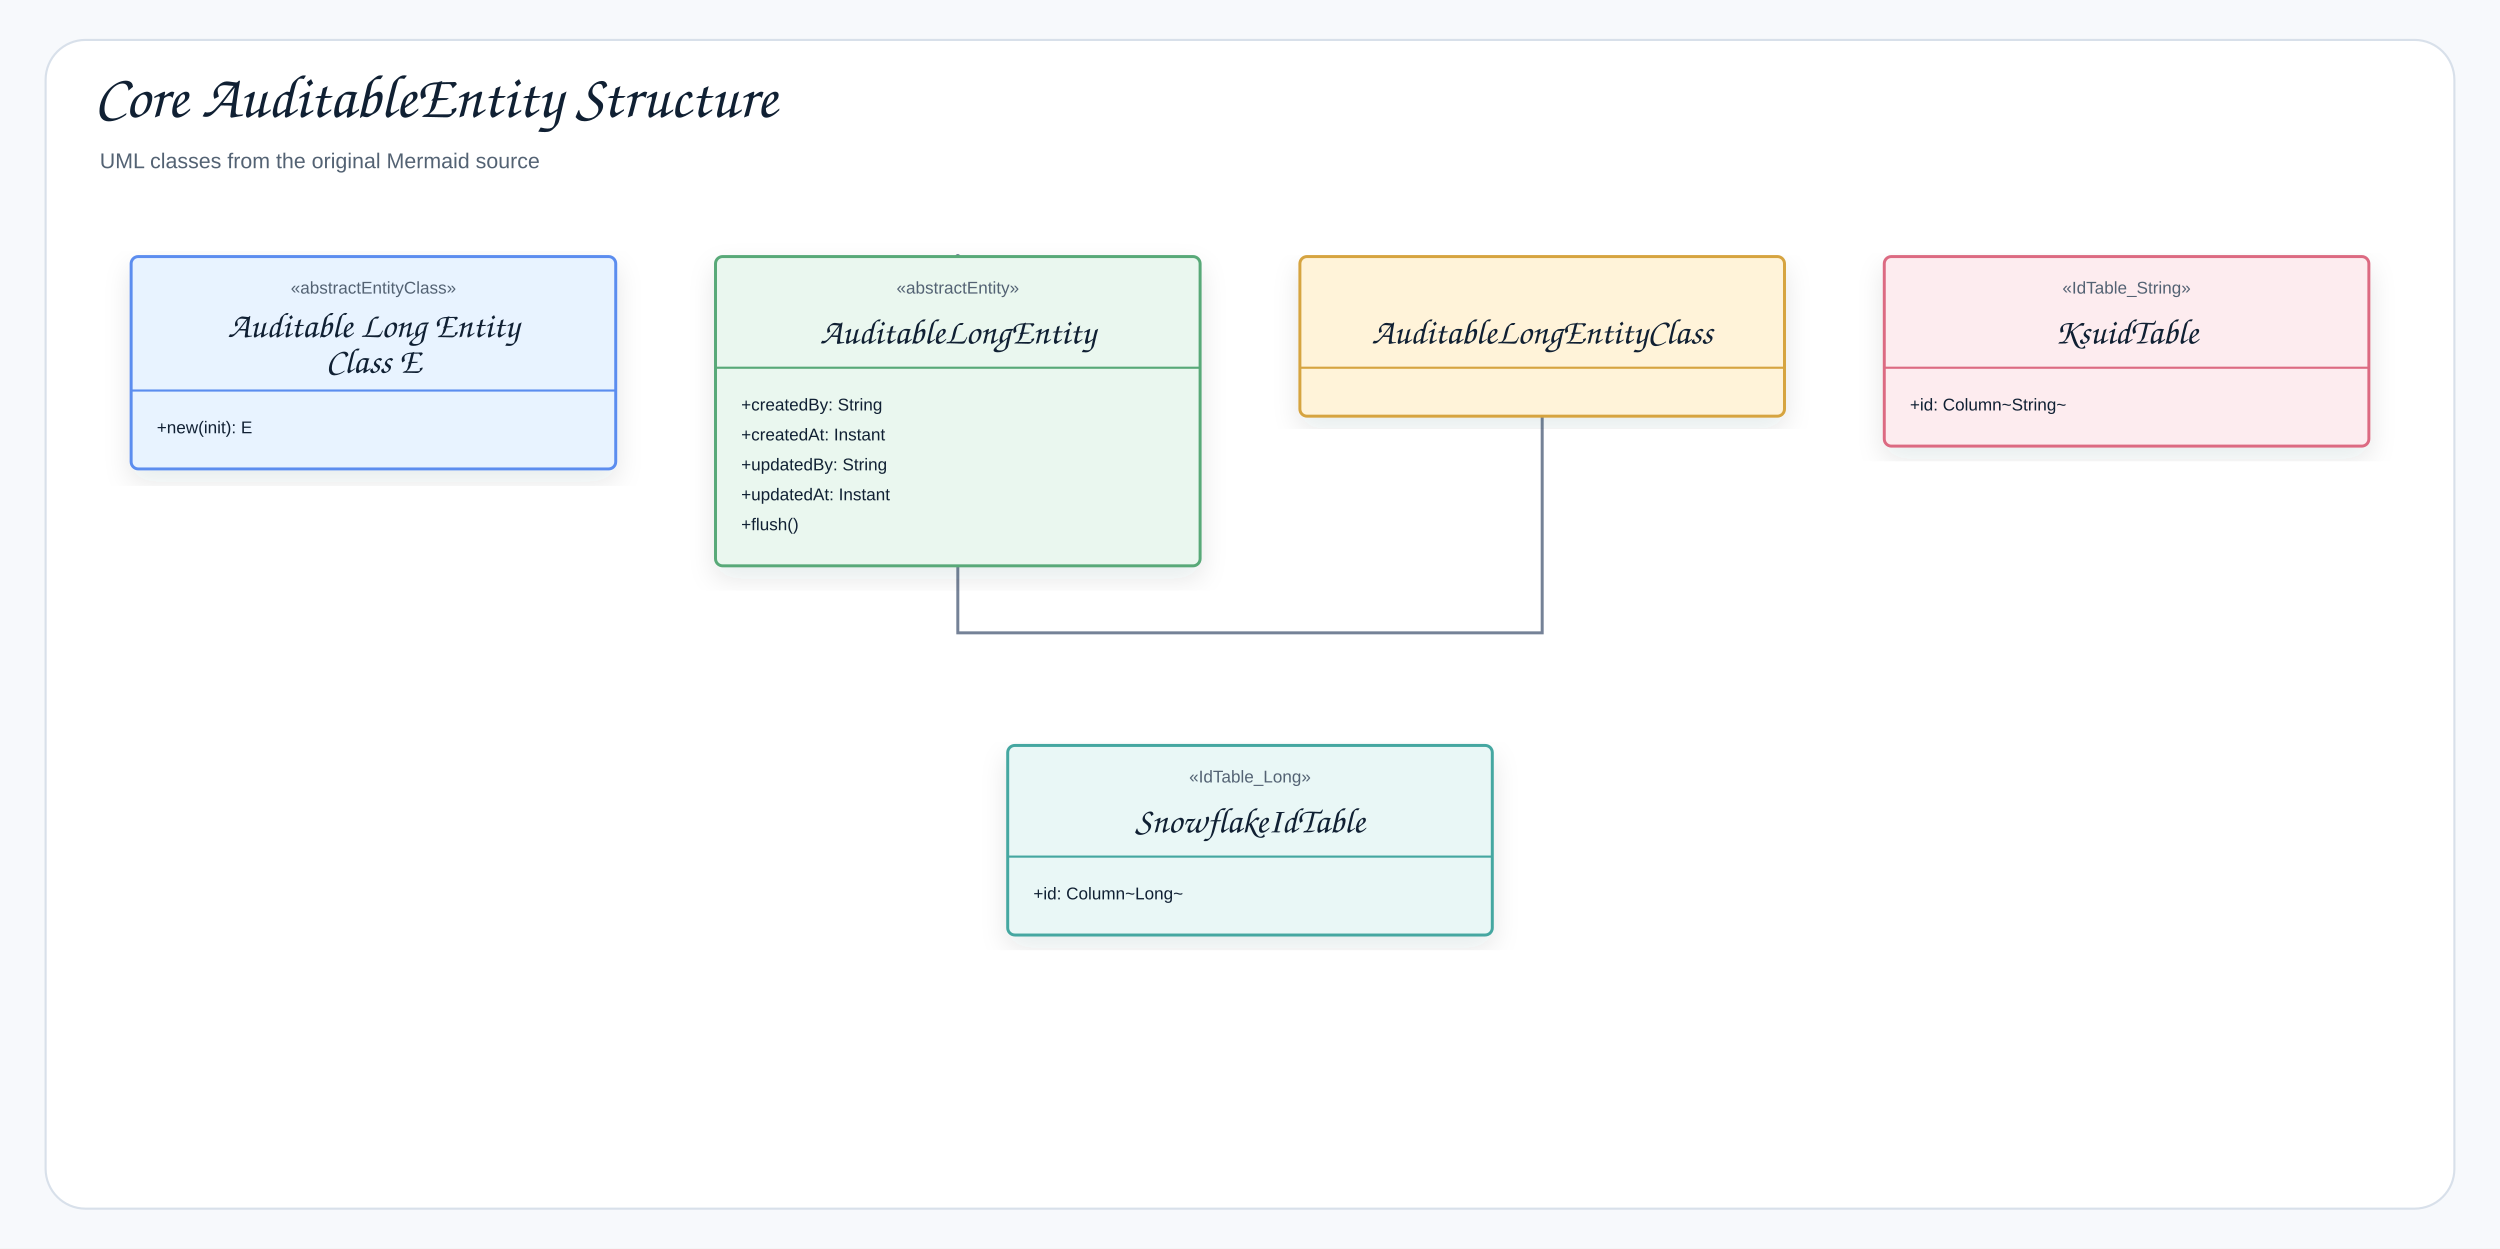
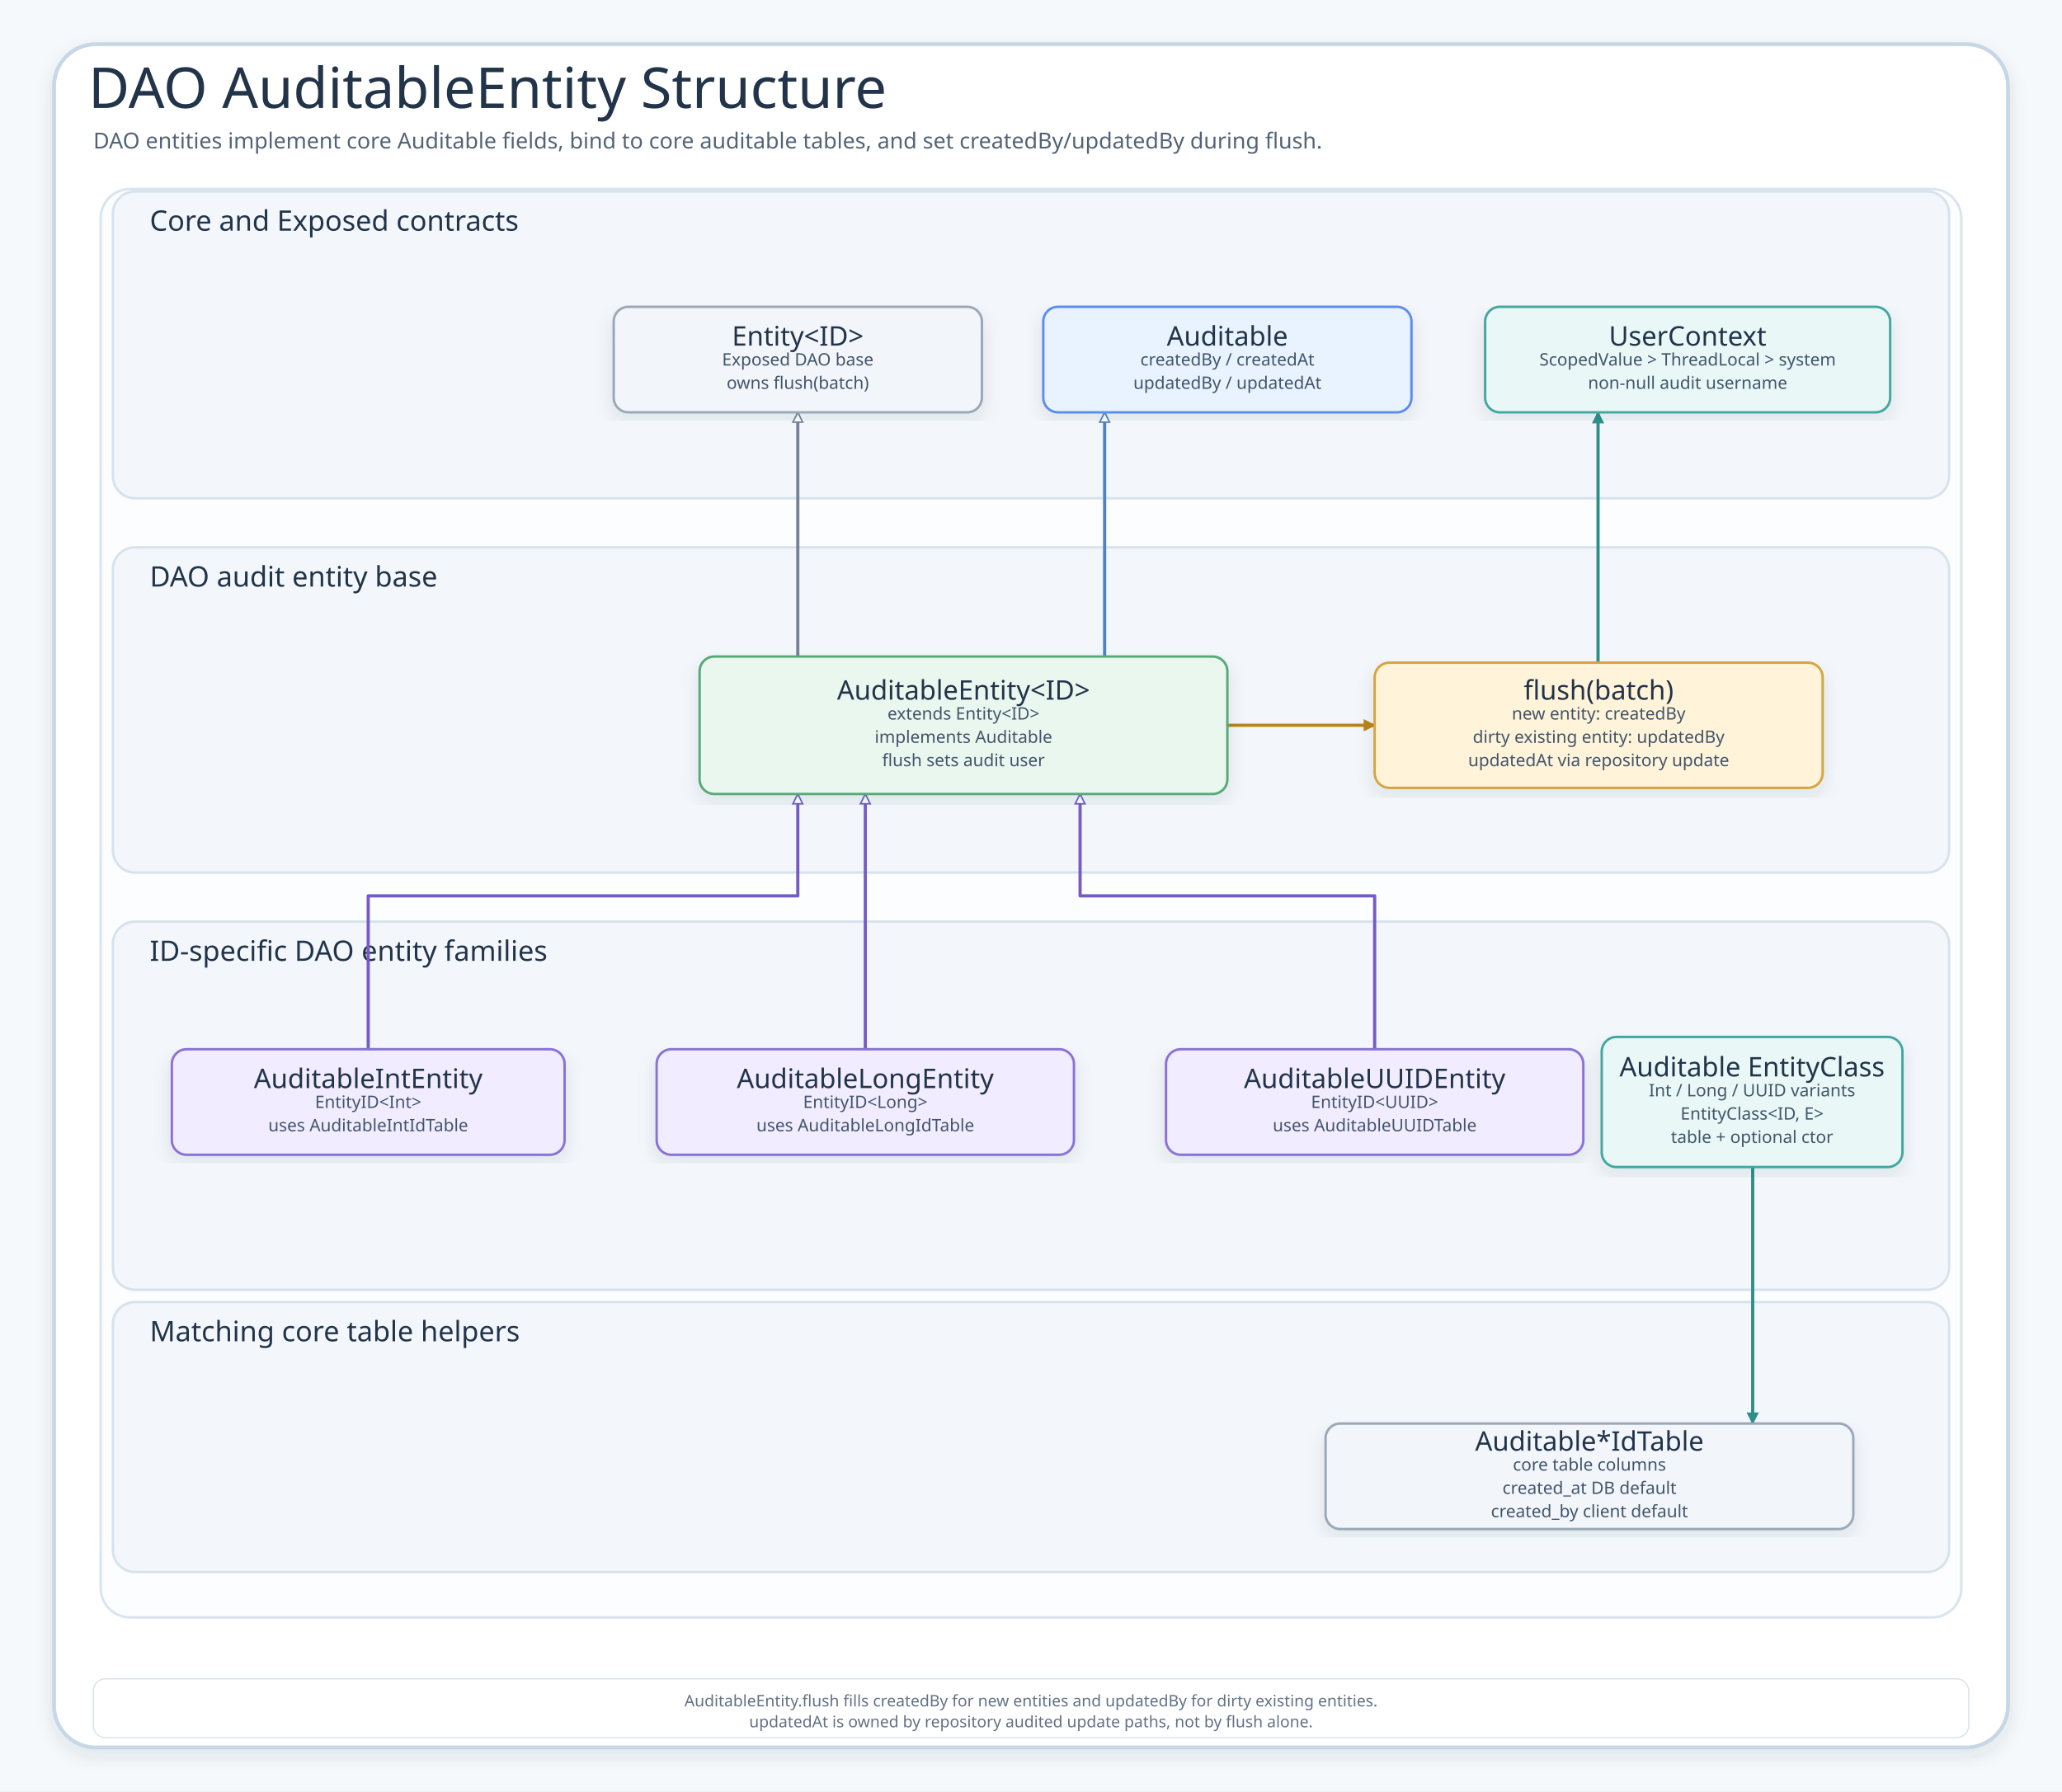
- <svg xmlns="http://www.w3.org/2000/svg" width="1754" height="876" viewBox="0 0 1754 876" role="img" aria-label="Core AuditableEntity Structure">
+ <svg xmlns="http://www.w3.org/2000/svg" width="1680" height="1460" viewBox="0 0 1680 1460" role="img" aria-labelledby="title desc">
  <defs>
    <filter id="shadow" x="-8%" y="-8%" width="116%" height="116%">
-       <feDropShadow dx="0" dy="8" stdDeviation="9" flood-color="#1f2937" flood-opacity="0.10" />
+       <feDropShadow dx="0" dy="6" stdDeviation="7" flood-color="#203040" flood-opacity="0.10" />
    </filter>
-     <marker id="openArrow" markerWidth="10" markerHeight="8" refX="8.5" refY="4" orient="auto" markerUnits="strokeWidth">
-       <path d="M 1 1 L 8.5 4 L 1 7" fill="none" stroke="#758297" stroke-width="1.7" stroke-linecap="round" stroke-linejoin="round" />
+     <marker id="arrow" viewBox="0 0 10 10" markerWidth="10" markerHeight="10" refX="9" refY="5" orient="auto" markerUnits="userSpaceOnUse">
+       <path d="M 0 0 L 10 5 L 0 10 Z" fill="context-stroke" />
    </marker>
-     <marker id="inherit" markerWidth="11" markerHeight="10" refX="9.5" refY="5" orient="auto" markerUnits="strokeWidth">
-       <path d="M 0.5 1 L 9.5 5 L 0.5 9 Z" fill="#ffffff" stroke="#758297" stroke-width="1.7" />
+     <marker id="generalizationArrow" viewBox="0 0 10 10" markerWidth="10" markerHeight="10" refX="9" refY="5" orient="auto" markerUnits="userSpaceOnUse">
+       <path d="M 1 1 L 9 5 L 1 9 Z" fill="#FFFFFF" stroke="context-stroke" stroke-width="1.2" stroke-dasharray="none" />
    </marker>
    <style>
-     .canvas{fill:#f7f9fc}.frame{fill:#fff;stroke:#d8e0ea;stroke-width:1.5}
-     .title{font-family:"Architects Daughter","Comic Sans MS","Comic Sans",cursive;font-size:43px;font-weight:400;fill:#102033}
-     .subtitle{font-family:"Comic Sans MS","Comic Sans","Comic Neue",Arial,sans-serif;font-size:15px;font-weight:400;fill:#536273}
-     .label{font-family:"Architects Daughter","Comic Sans MS","Comic Sans",cursive;font-size:25px;font-weight:400;fill:#102033}
-     .smallLabel{font-family:"Architects Daughter","Comic Sans MS","Comic Sans",cursive;font-size:21px;font-weight:400;fill:#102033}
-     .mono{font-family:"Comic Sans MS","Comic Sans","Comic Neue",Arial,sans-serif;font-size:12px;font-weight:400;fill:#102033}
-     .small{font-family:"Comic Sans MS","Comic Sans","Comic Neue",Arial,sans-serif;font-size:12px;font-weight:400;fill:#536273}
-     .strong{font-family:"Comic Sans MS","Comic Sans","Comic Neue",Arial,sans-serif;font-size:13px;font-weight:400;fill:#102033}
-     .card{stroke-width:2.1;filter:url(#shadow)}.compartment{stroke-width:1.5;fill:none}
-     .line{stroke:#758297;stroke-width:2.1;fill:none;marker-end:url(#openArrow)}
-     .plainLine{stroke:#758297;stroke-width:2.1;fill:none}
-     .dashed{stroke:#758297;stroke-width:2.1;stroke-dasharray:7 6;fill:none;marker-end:url(#openArrow)}
-     .inheritLine{stroke:#758297;stroke-width:2.2;fill:none;marker-end:url(#inherit)}
-     .implLine{stroke:#758297;stroke-width:2.2;stroke-dasharray:8 7;fill:none;marker-end:url(#inherit)}
-   </style>
+       .canvas{fill:#F6F9FC}.decor{fill:#FFFFFF;stroke:#C7D7E7;stroke-width:3.2;filter:url(#shadow)}
+       .innerFrame{fill:#FBFDFF;stroke:#D9E4EF;stroke-width:2}
+       .title{font-family:"Architects Daughter";font-size:46px;fill:#22344A;font-weight:400}
+       .subtitle{font-family:"Comic Mono";font-size:18px;fill:#536476;font-weight:400}
+       .group{fill:#F3F7FB;stroke:#D7E2EC;stroke-width:2}.group-title{font-family:"Architects Daughter";font-size:23px;fill:#22344A;font-weight:400}
+       .card-title{font-family:"Architects Daughter";font-size:22px;fill:#22344A;font-weight:400}.detail{font-family:"Comic Mono";font-size:14px;fill:#42556B;font-weight:400}
+       .small{font-family:"Comic Mono";font-size:13px;fill:#627184;font-weight:400}.shape{filter:url(#shadow);stroke-width:2}
+       .connector{fill:none;stroke-width:2.6;marker-end:url(#arrow);stroke-linejoin:round;stroke-linecap:round}.generalization{marker-end:url(#generalizationArrow)}.dashed{stroke-dasharray:7 6}
+       .pill{fill:#FFFFFF;stroke:#D7E2EC;stroke-width:1}
+     </style>
  </defs>
-   <rect class="canvas" width="1754" height="876" />
-   <rect class="frame" x="32" y="28" width="1690" height="820" rx="28" />
-   <text class="title" x="66" y="82">Core AuditableEntity Structure</text>
-   <text class="subtitle" x="70" y="118">UML classes from the original Mermaid source</text>
-   <path class="line" d="M1082 292 L1082 444 L672 444 L672 180" />
-   <g transform="translate(92,180)">
-     <rect class="card" x="0" y="0" width="340" height="149" rx="5" fill="#E8F3FF" stroke="#5B8DEF" />
-     <line class="compartment" x1="0" y1="94" x2="340" y2="94" stroke="#5B8DEF" />
-     <text class="small" x="170" y="26" text-anchor="middle">«abstractEntityClass»</text>
-     <text class="label" x="170" y="56.5" text-anchor="middle">Auditable Long Entity</text>
-     <text class="label" x="170" y="81.5" text-anchor="middle">Class E</text>
-     <text class="mono" x="18" y="124">+new(init): E</text>
+   <rect class="canvas" width="1680" height="1460" />
+   <rect class="decor" x="44" y="36" width="1592" height="1388" rx="34" />
+   <rect class="innerFrame" x="82" y="154" width="1516" height="1164" rx="24" />
+   <text class="title" x="72" y="88">DAO AuditableEntity Structure</text>
+   <text class="subtitle" x="76" y="121">DAO entities implement core Auditable fields, bind to core auditable tables, and set createdBy/updatedBy during flush.</text>
+   <g id="group-contracts">
+     <rect class="group" x="92" y="156" width="1496" height="250" rx="18" />
+     <text class="group-title" x="122" y="180" dominant-baseline="middle">Core and Exposed contracts</text>
  </g>
-   <g transform="translate(502,180)">
-     <rect class="card" x="0" y="0" width="340" height="217" rx="5" fill="#EAF7EF" stroke="#58A978" />
-     <line class="compartment" x1="0" y1="78" x2="340" y2="78" stroke="#58A978" />
-     <text class="small" x="170" y="26" text-anchor="middle">«abstractEntity»</text>
-     <text class="label" x="170" y="61" text-anchor="middle">AuditableLongEntity</text>
-     <text class="mono" x="18" y="108">+createdBy: String</text>
-     <text class="mono" x="18" y="129">+createdAt: Instant</text>
-     <text class="mono" x="18" y="150">+updatedBy: String</text>
-     <text class="mono" x="18" y="171">+updatedAt: Instant</text>
-     <text class="mono" x="18" y="192">+flush()</text>
+   <g id="group-dao-base">
+     <rect class="group" x="92" y="446" width="1496" height="265" rx="18" />
+     <text class="group-title" x="122" y="470" dominant-baseline="middle">DAO audit entity base</text>
  </g>
-   <g transform="translate(912,180)">
-     <rect class="card" x="0" y="0" width="340" height="112" rx="5" fill="#FFF3D9" stroke="#D6A441" />
-     <line class="compartment" x1="0" y1="78" x2="340" y2="78" stroke="#D6A441" />
-     <text class="small" x="170" y="26" text-anchor="middle" />
-     <text class="label" x="170" y="61" text-anchor="middle">AuditableLongEntityClass</text>
+   <g id="group-families">
+     <rect class="group" x="92" y="751" width="1496" height="300" rx="18" />
+     <text class="group-title" x="122" y="775" dominant-baseline="middle">ID-specific DAO entity families</text>
  </g>
-   <g transform="translate(1322,180)">
-     <rect class="card" x="0" y="0" width="340" height="133" rx="5" fill="#FDECEF" stroke="#DC6B82" />
-     <line class="compartment" x1="0" y1="78" x2="340" y2="78" stroke="#DC6B82" />
-     <text class="small" x="170" y="26" text-anchor="middle">«IdTable_String»</text>
-     <text class="label" x="170" y="61" text-anchor="middle">KsuidTable</text>
-     <text class="mono" x="18" y="108">+id: Column~String~</text>
+   <g id="group-tables">
+     <rect class="group" x="92" y="1061" width="1496" height="220" rx="18" />
+     <text class="group-title" x="122" y="1085" dominant-baseline="middle">Matching core table helpers</text>
  </g>
-   <g transform="translate(707,523)">
-     <rect class="card" x="0" y="0" width="340" height="133" rx="5" fill="#E9F7F6" stroke="#45A7A1" />
-     <line class="compartment" x1="0" y1="78" x2="340" y2="78" stroke="#45A7A1" />
-     <text class="small" x="170" y="26" text-anchor="middle">«IdTable_Long»</text>
-     <text class="label" x="170" y="61" text-anchor="middle">SnowflakeIdTable</text>
-     <text class="mono" x="18" y="108">+id: Column~Long~</text>
+   <path id="route-auditable-entity-entity" data-edge="auditable-entity-&gt;entity" data-label="extends" class="connector generalization" d="M 650 535 L 650 336" stroke="#758297" />
+   <path id="route-auditable-entity-auditable" data-edge="auditable-entity-&gt;auditable" data-label="implements" class="connector generalization" d="M 900 535 L 900 336" stroke="#4F83BF" />
+   <path id="route-flush-contract-user-context" data-edge="flush-contract-&gt;user-context" data-label="reads current user" class="connector" d="M 1302 540 L 1302 336" stroke="#2E8F89" />
+   <path id="route-auditable-entity-flush-contract" data-edge="auditable-entity-&gt;flush-contract" data-label="overrides" class="connector" d="M 1000 591 L 1120 591" stroke="#B9851B" />
+   <path id="route-int-entity-auditable-entity" data-edge="int-entity-&gt;auditable-entity" data-label="inherits audit flush" class="connector generalization" d="M 300 855 L 300 730 L 650 730 L 650 647" stroke="#755BC6" />
+   <path id="route-long-entity-auditable-entity" data-edge="long-entity-&gt;auditable-entity" data-label="inherits audit flush" class="connector generalization" d="M 705 855 L 705 647" stroke="#755BC6" />
+   <path id="route-uuid-entity-auditable-entity" data-edge="uuid-entity-&gt;auditable-entity" data-label="inherits audit flush" class="connector generalization" d="M 1120 855 L 1120 730 L 880 730 L 880 647" stroke="#755BC6" />
+   <path id="route-entity-class-tables" data-edge="entity-class-&gt;tables" data-label="binds matching table" class="connector" d="M 1428 951 L 1428 1160" stroke="#2E8F89" />
+   <g id="node-entity" data-node="entity" transform="translate(500,250)">
+     <rect class="shape" x="0" y="0" width="300" height="86" rx="12" fill="#F2F5F9" stroke="#9AA8B8" />
+     <text class="card-title" x="150" y="24" text-anchor="middle" dominant-baseline="middle">Entity&lt;ID&gt;</text>
+     <text class="detail" x="150" y="43" text-anchor="middle" dominant-baseline="middle">Exposed DAO base</text>
+     <text class="detail" x="150" y="62" text-anchor="middle" dominant-baseline="middle">owns flush(batch)</text>
+   </g>
+   <g id="node-auditable" data-node="auditable" transform="translate(850,250)">
+     <rect class="shape" x="0" y="0" width="300" height="86" rx="12" fill="#E8F3FF" stroke="#5B8DEF" />
+     <text class="card-title" x="150" y="24" text-anchor="middle" dominant-baseline="middle">Auditable</text>
+     <text class="detail" x="150" y="43" text-anchor="middle" dominant-baseline="middle">createdBy / createdAt</text>
+     <text class="detail" x="150" y="62" text-anchor="middle" dominant-baseline="middle">updatedBy / updatedAt</text>
+   </g>
+   <g id="node-user-context" data-node="user-context" transform="translate(1210,250)">
+     <rect class="shape" x="0" y="0" width="330" height="86" rx="12" fill="#E9F7F6" stroke="#45A7A1" />
+     <text class="card-title" x="165" y="24" text-anchor="middle" dominant-baseline="middle">UserContext</text>
+     <text class="detail" x="165" y="43" text-anchor="middle" dominant-baseline="middle">ScopedValue &gt; ThreadLocal &gt; system</text>
+     <text class="detail" x="165" y="62" text-anchor="middle" dominant-baseline="middle">non-null audit username</text>
+   </g>
+   <g id="node-auditable-entity" data-node="auditable-entity" transform="translate(570,535)">
+     <rect class="shape" x="0" y="0" width="430" height="112" rx="12" fill="#EAF7EF" stroke="#58A978" />
+     <text class="card-title" x="215" y="27.5" text-anchor="middle" dominant-baseline="middle">AuditableEntity&lt;ID&gt;</text>
+     <text class="detail" x="215" y="46.5" text-anchor="middle" dominant-baseline="middle">extends Entity&lt;ID&gt;</text>
+     <text class="detail" x="215" y="65.5" text-anchor="middle" dominant-baseline="middle">implements Auditable</text>
+     <text class="detail" x="215" y="84.5" text-anchor="middle" dominant-baseline="middle">flush sets audit user</text>
+   </g>
+   <g id="node-flush-contract" data-node="flush-contract" transform="translate(1120,540)">
+     <rect class="shape" x="0" y="0" width="365" height="102" rx="12" fill="#FFF3D9" stroke="#D6A441" />
+     <text class="card-title" x="182.5" y="22.5" text-anchor="middle" dominant-baseline="middle">flush(batch)</text>
+     <text class="detail" x="182.5" y="41.5" text-anchor="middle" dominant-baseline="middle">new entity: createdBy</text>
+     <text class="detail" x="182.5" y="60.5" text-anchor="middle" dominant-baseline="middle">dirty existing entity: updatedBy</text>
+     <text class="detail" x="182.5" y="79.5" text-anchor="middle" dominant-baseline="middle">updatedAt via repository update</text>
+   </g>
+   <g id="node-int-entity" data-node="int-entity" transform="translate(140,855)">
+     <rect class="shape" x="0" y="0" width="320" height="86" rx="12" fill="#F1ECFF" stroke="#8A72D6" />
+     <text class="card-title" x="160" y="24" text-anchor="middle" dominant-baseline="middle">AuditableIntEntity</text>
+     <text class="detail" x="160" y="43" text-anchor="middle" dominant-baseline="middle">EntityID&lt;Int&gt;</text>
+     <text class="detail" x="160" y="62" text-anchor="middle" dominant-baseline="middle">uses AuditableIntIdTable</text>
+   </g>
+   <g id="node-long-entity" data-node="long-entity" transform="translate(535,855)">
+     <rect class="shape" x="0" y="0" width="340" height="86" rx="12" fill="#F1ECFF" stroke="#8A72D6" />
+     <text class="card-title" x="170" y="24" text-anchor="middle" dominant-baseline="middle">AuditableLongEntity</text>
+     <text class="detail" x="170" y="43" text-anchor="middle" dominant-baseline="middle">EntityID&lt;Long&gt;</text>
+     <text class="detail" x="170" y="62" text-anchor="middle" dominant-baseline="middle">uses AuditableLongIdTable</text>
+   </g>
+   <g id="node-uuid-entity" data-node="uuid-entity" transform="translate(950,855)">
+     <rect class="shape" x="0" y="0" width="340" height="86" rx="12" fill="#F1ECFF" stroke="#8A72D6" />
+     <text class="card-title" x="170" y="24" text-anchor="middle" dominant-baseline="middle">AuditableUUIDEntity</text>
+     <text class="detail" x="170" y="43" text-anchor="middle" dominant-baseline="middle">EntityID&lt;UUID&gt;</text>
+     <text class="detail" x="170" y="62" text-anchor="middle" dominant-baseline="middle">uses AuditableUUIDTable</text>
+   </g>
+   <g id="node-entity-class" data-node="entity-class" transform="translate(1305,845)">
+     <rect class="shape" x="0" y="0" width="245" height="106" rx="12" fill="#E9F7F6" stroke="#45A7A1" />
+     <text class="card-title" x="122.5" y="24.5" text-anchor="middle" dominant-baseline="middle">Auditable EntityClass</text>
+     <text class="detail" x="122.5" y="43.5" text-anchor="middle" dominant-baseline="middle">Int / Long / UUID variants</text>
+     <text class="detail" x="122.5" y="62.5" text-anchor="middle" dominant-baseline="middle">EntityClass&lt;ID, E&gt;</text>
+     <text class="detail" x="122.5" y="81.5" text-anchor="middle" dominant-baseline="middle">table + optional ctor</text>
+   </g>
+   <g id="node-tables" data-node="tables" transform="translate(1080,1160)">
+     <rect class="shape" x="0" y="0" width="430" height="86" rx="12" fill="#F2F5F9" stroke="#9AA8B8" />
+     <text class="card-title" x="215" y="14.5" text-anchor="middle" dominant-baseline="middle">Auditable*IdTable</text>
+     <text class="detail" x="215" y="33.5" text-anchor="middle" dominant-baseline="middle">core table columns</text>
+     <text class="detail" x="215" y="52.5" text-anchor="middle" dominant-baseline="middle">created_at DB default</text>
+     <text class="detail" x="215" y="71.5" text-anchor="middle" dominant-baseline="middle">created_by client default</text>
+   </g>
+   <g transform="translate(76,1368)" data-footer="reader-contract">
+     <rect class="pill" x="0" y="0" width="1528" height="48" rx="10" />
+     <text class="small" x="764" y="18" text-anchor="middle" dominant-baseline="middle">AuditableEntity.flush fills createdBy for new entities and updatedBy for dirty existing entities.</text>
+     <text class="small" x="764" y="35" text-anchor="middle" dominant-baseline="middle">updatedAt is owned by repository audited update paths, not by flush alone.</text>
  </g>
</svg>
